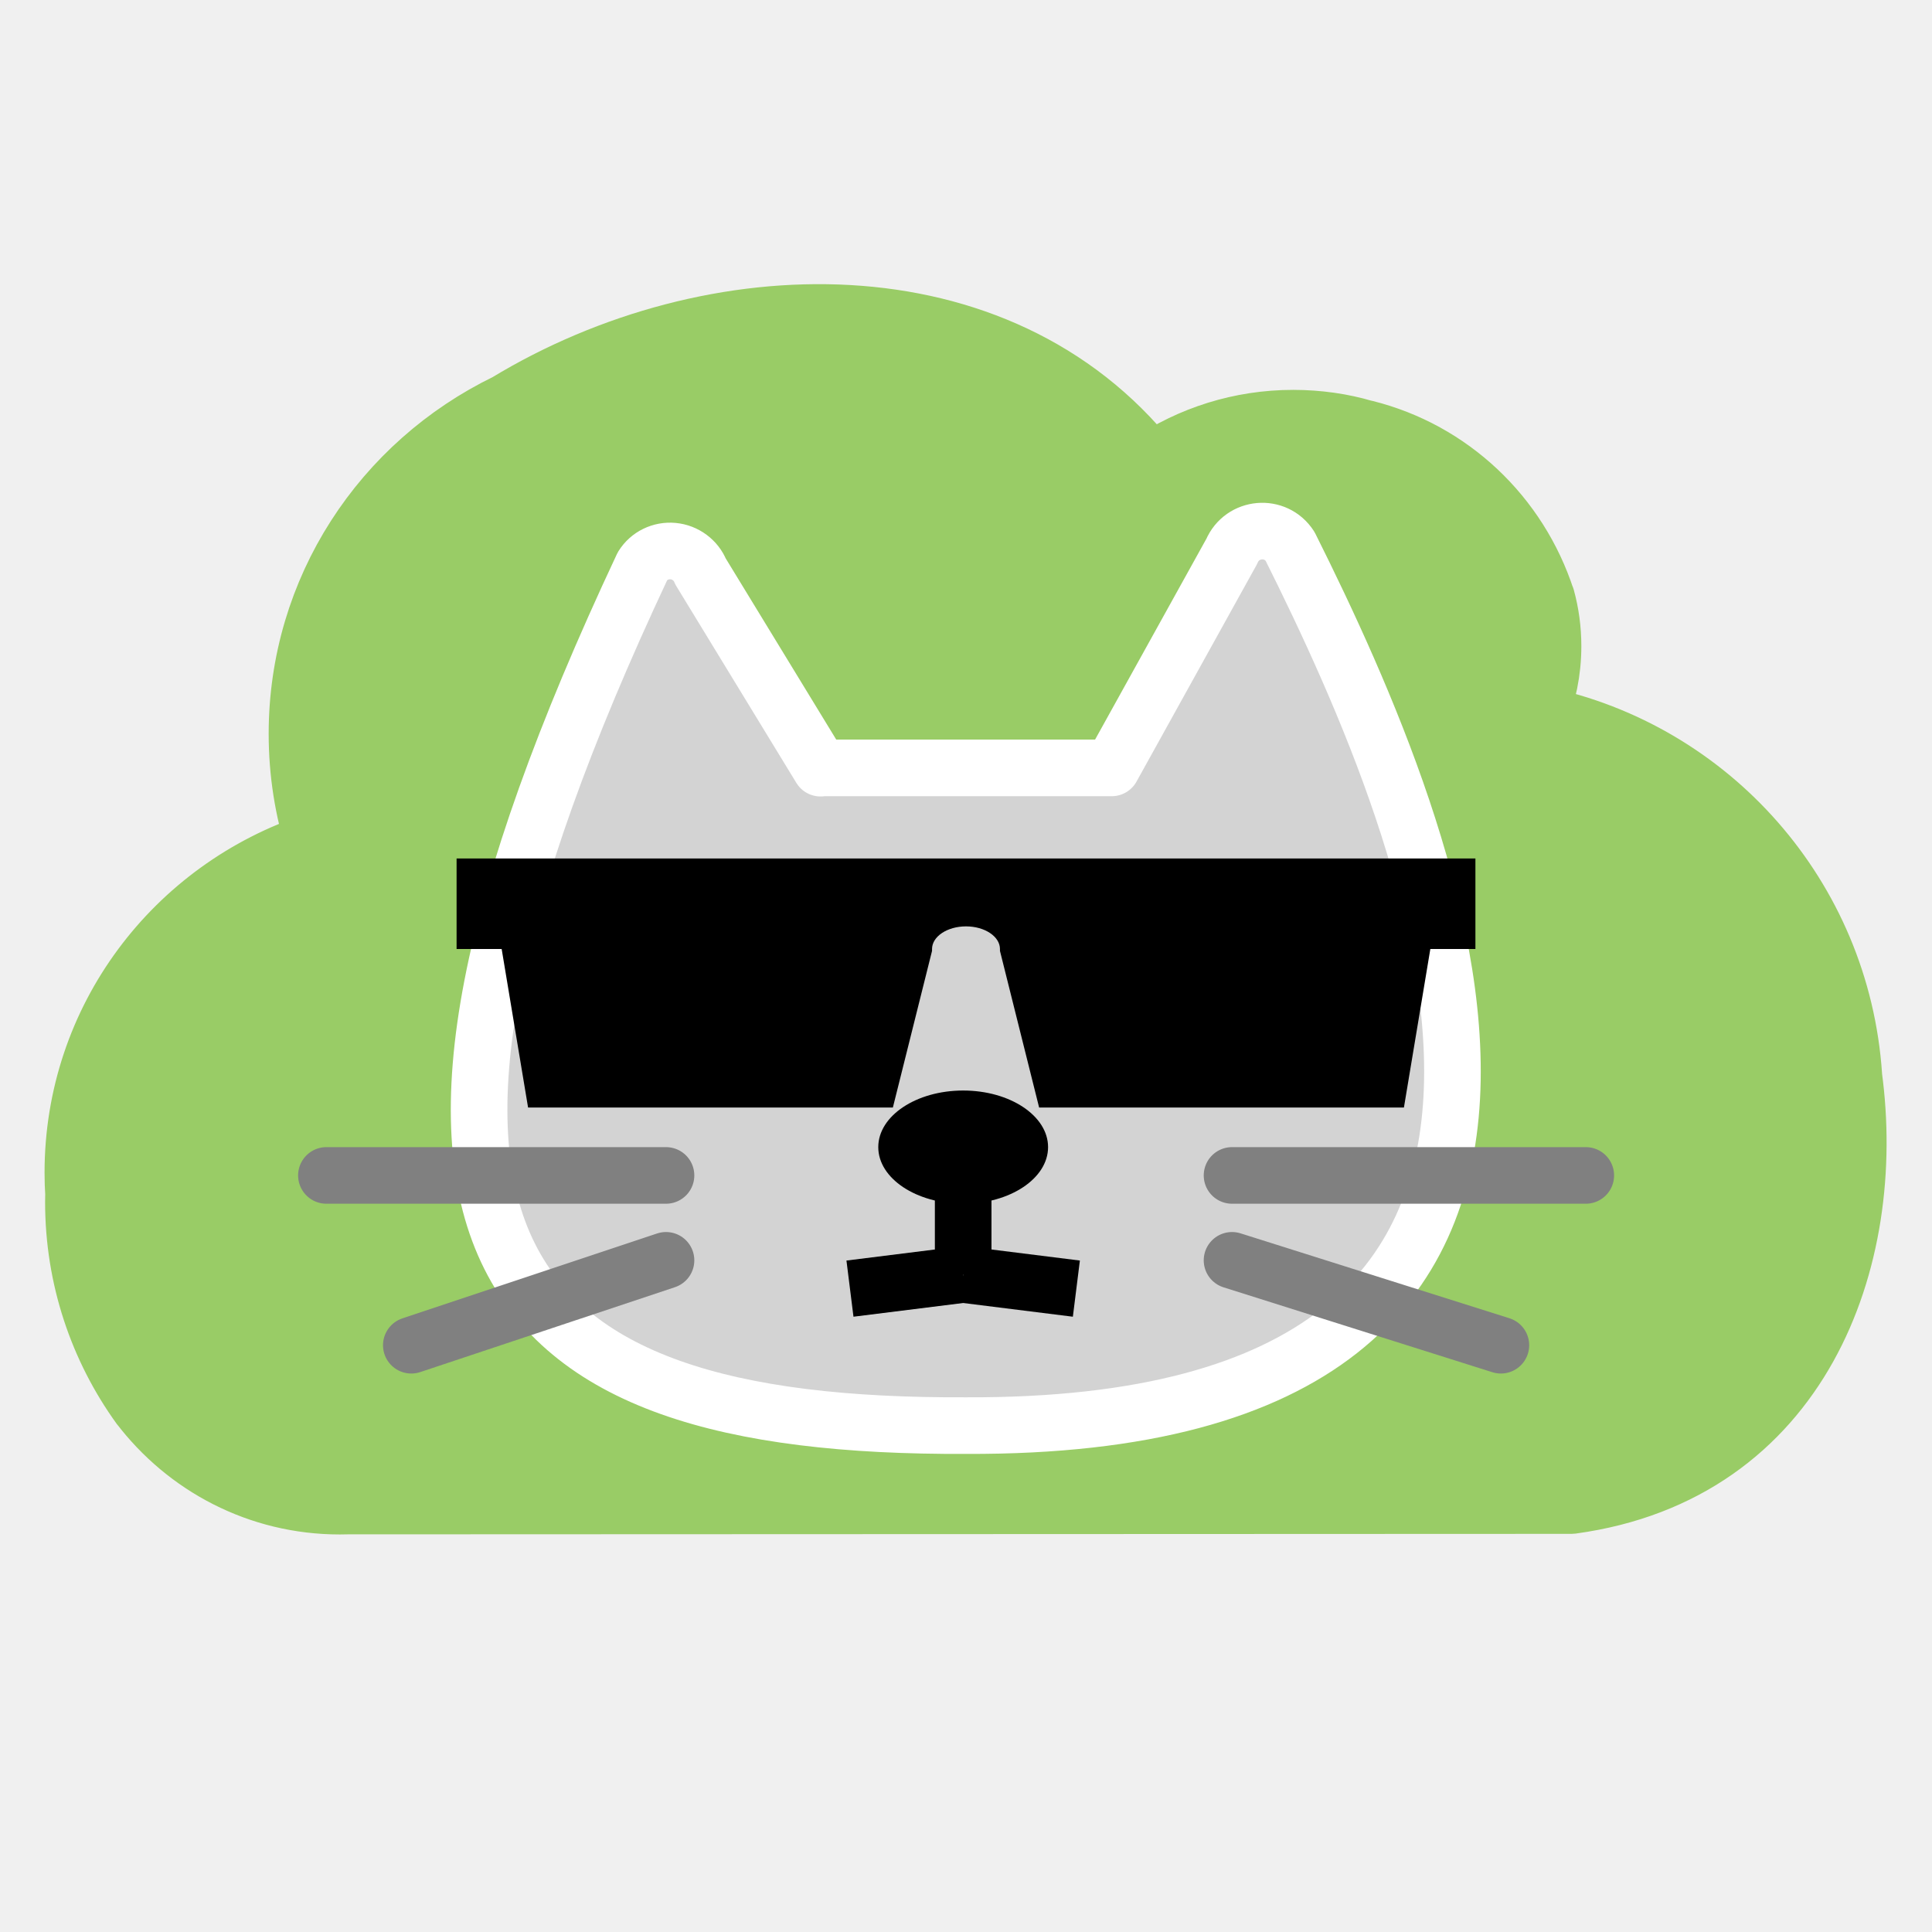
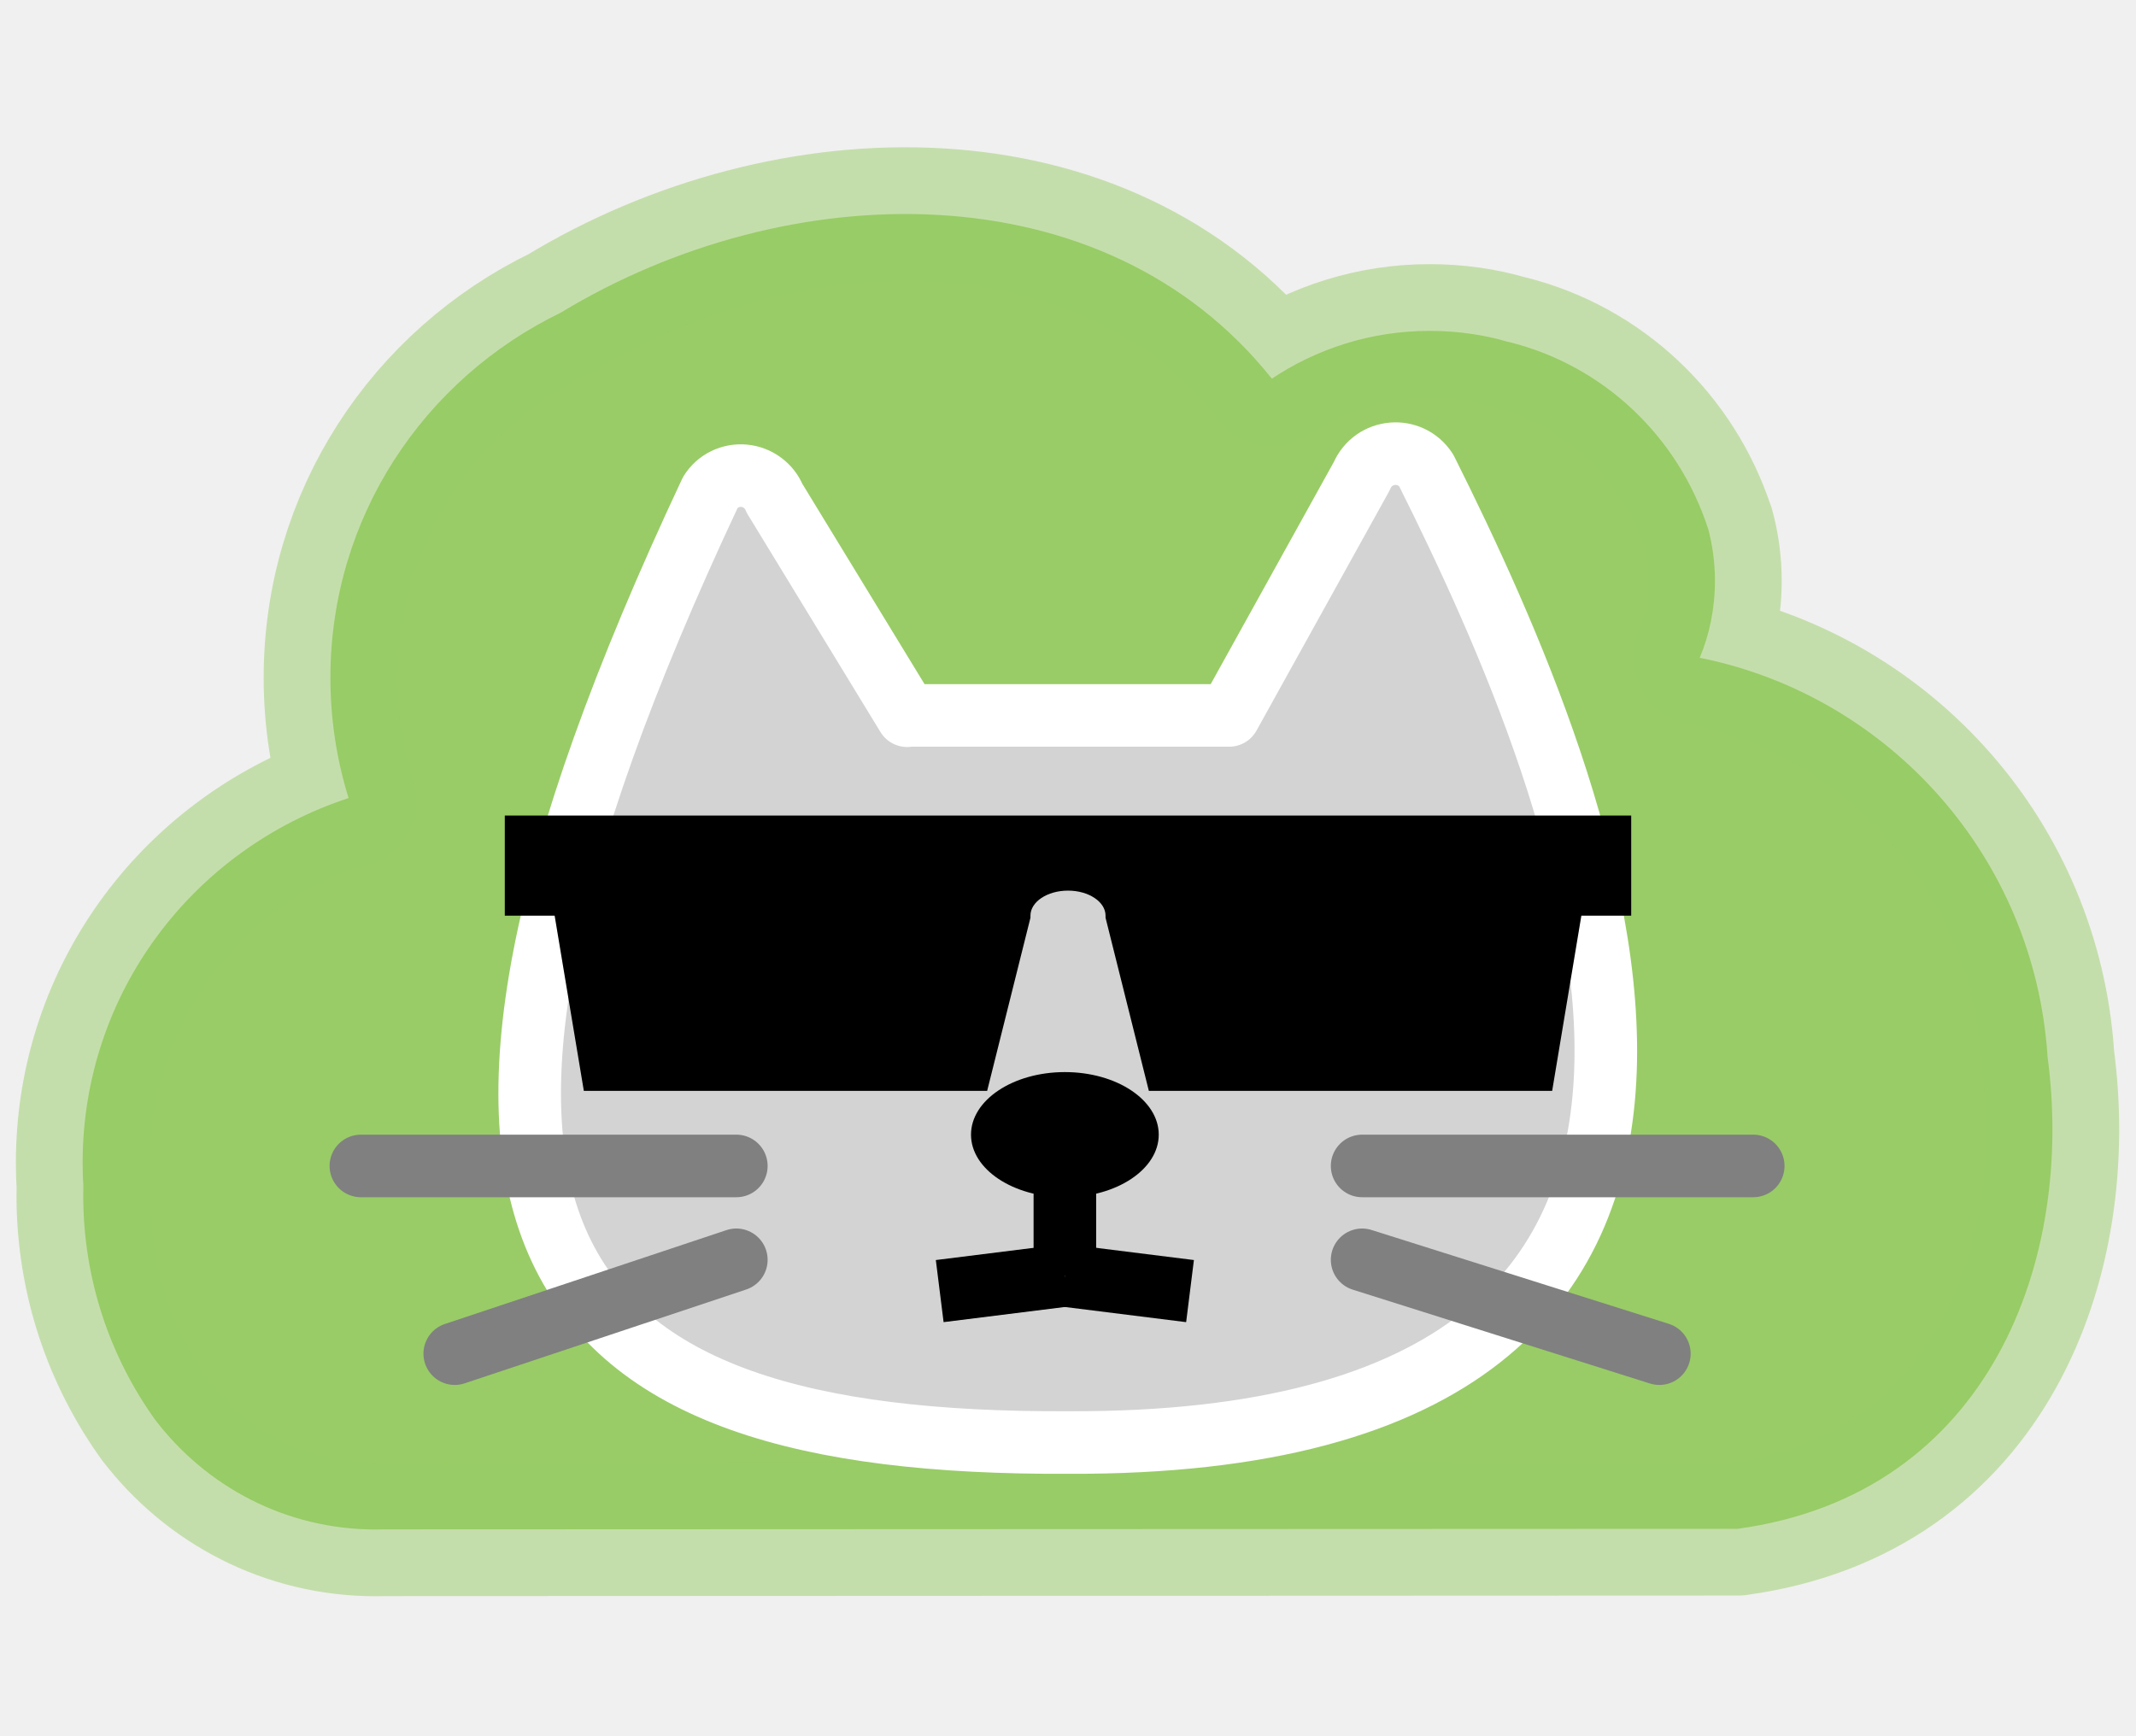
- <svg xmlns="http://www.w3.org/2000/svg" viewBox="0 0 512 512">
+ <svg xmlns="http://www.w3.org/2000/svg" viewBox="0 32 512 416">
  <defs>
    <style>
			#cloud {
				fill: hsl(90, 50%, 60%);
- 				stroke: hsl(90, 50%, 60%);
+ 				stroke: hsla(90, 50%, 60%, 0.5);
+ 				stroke-width: 2;
				stroke-linejoin: round;
			}

			#kitty #head {
				stroke: white;
				stroke-width: 20;
				stroke-linecap: round;
				stroke-linejoin: round;
				fill: lightgrey;
			}

			#kitty #mouth, 
			#kitty #whiskers {
				stroke-width: 20;
			}

			#kitty #whiskers {
				stroke-linecap: round;
			}

			#kitty #eyes-open {
				fill: black;
			}

			#kitty #eyes-closed {
				stroke: black;
				stroke-width: 25;
				stroke-linecap: round;
			}

			#kitty #nose {
				fill: black;
			}

			#kitty #mouth {
				stroke: black;
			}

			#kitty #whiskers {
				stroke: grey;
			}
		</style>
  </defs>
-   <rect width="512" height="512" fill="hsl(90, 50%, 60%)" style="display:none" />
  <g id="cloud" transform="translate(0, -15) scale(16)">
    <path d="M30.674 18.75c-0.201-2.96-2.352-5.364-5.169-5.949l-0.042-0.007c0.145-0.341 0.229-0.738 0.229-1.154 0-0.277-0.037-0.545-0.107-0.8l0.005 0.021c-0.451-1.39-1.572-2.445-2.971-2.796l-0.029-0.006c-0.35-0.104-0.753-0.164-1.17-0.164-0.882 0-1.701 0.268-2.381 0.726l0.015-0.010c-2.518-3.16-7.254-3.052-10.655-0.988-2.056 0.998-3.449 3.071-3.449 5.469 0 0.643 0.1 1.263 0.286 1.845l-0.012-0.043c-2.332 0.765-3.986 2.922-3.986 5.466 0 0.124 0.004 0.248 0.012 0.37l-0.001-0.017c-0.001 0.040-0.002 0.086-0.002 0.133 0 1.261 0.403 2.428 1.088 3.378l-0.012-0.017c0.764 1.004 1.959 1.646 3.305 1.646 0.043 0 0.086-0.001 0.129-0.002l-0.006 0 20.28-0.008c3.783-0.518 5.059-4.041 4.641-7.094z" />
  </g>
  <g id="kitty" transform="translate(256, 256) scale(0.75) translate(-256, -256)">
    <path id="head" d="M 204.6, 186.1 l -42.4 -69.5 c -1.6 -4 -5.4 -6.8 -9.7 -7.2 -4.3 -.4 -8.5, 1.6 -10.8, 5.3 -112.2, 238.9 -53.9, 304.5, 114.4, 303.7, 252.7, 1, 166.6 -206.3, 114.4 -310.7 -5.1-7.9 -16.9-6.9 -20.6, 1.8 l -42.4, 76.5 h -102.9 Z" />
    <g id="eyes-open">
      <ellipse cx="205" cy="270" rx="20" ry="30" />
      <ellipse cx="305" cy="270" rx="20" ry="30" />
      <animate id="eyes-open-blink" attributeName="opacity" values="0;1" begin="10s;eyes-open-blink.end+30s" dur="1s" fill="remove" calcMode="discrete" repeatCount="1" />
    </g>
    <g id="eyes-closed" opacity="0">
      <line x1="185" y1="270" x2="225" y2="270" />
      <line x1="285" y1="270" x2="325" y2="270" />
      <animate id="eyes-closed-blink" attributeName="opacity" values="1;0" begin="10s;eyes-closed-blink.end+30s" dur="1s" fill="remove" calcMode="discrete" repeatCount="1" />
    </g>
    <g id="mouth">
      <line x1="255" y1="315" x2="255" y2="365" />
      <line x1="215" y1="370" x2="255" y2="365" />
      <line x1="255" y1="365" x2="295" y2="370" />
    </g>
    <g id="nose">
      <ellipse cx="255" cy="320" rx="30" ry="20" />
    </g>
    <g id="whiskers">
      <line x1="30" y1="330" x2="150" y2="330" />
      <line x1="60" y1="390" x2="150" y2="360" />
      <line x1="475" y1="330" x2="350" y2="330" />
      <line x1="445" y1="390" x2="350" y2="360" />
    </g>
    <g id="shades" transform="translate(64, 130) scale(0.75, 0.5)">
      <path d="M 496, 176 H 16 v 64 H 37.24 L 49.68, 352 H 221.55 L 240, 241.32 V 240 a 16, 16, 0, 0, 1, 32, 0 v 1.32 L 290.45, 352 H 462.32 l 12.44 -112 H 496 Z" />
    </g>
  </g>
</svg>
